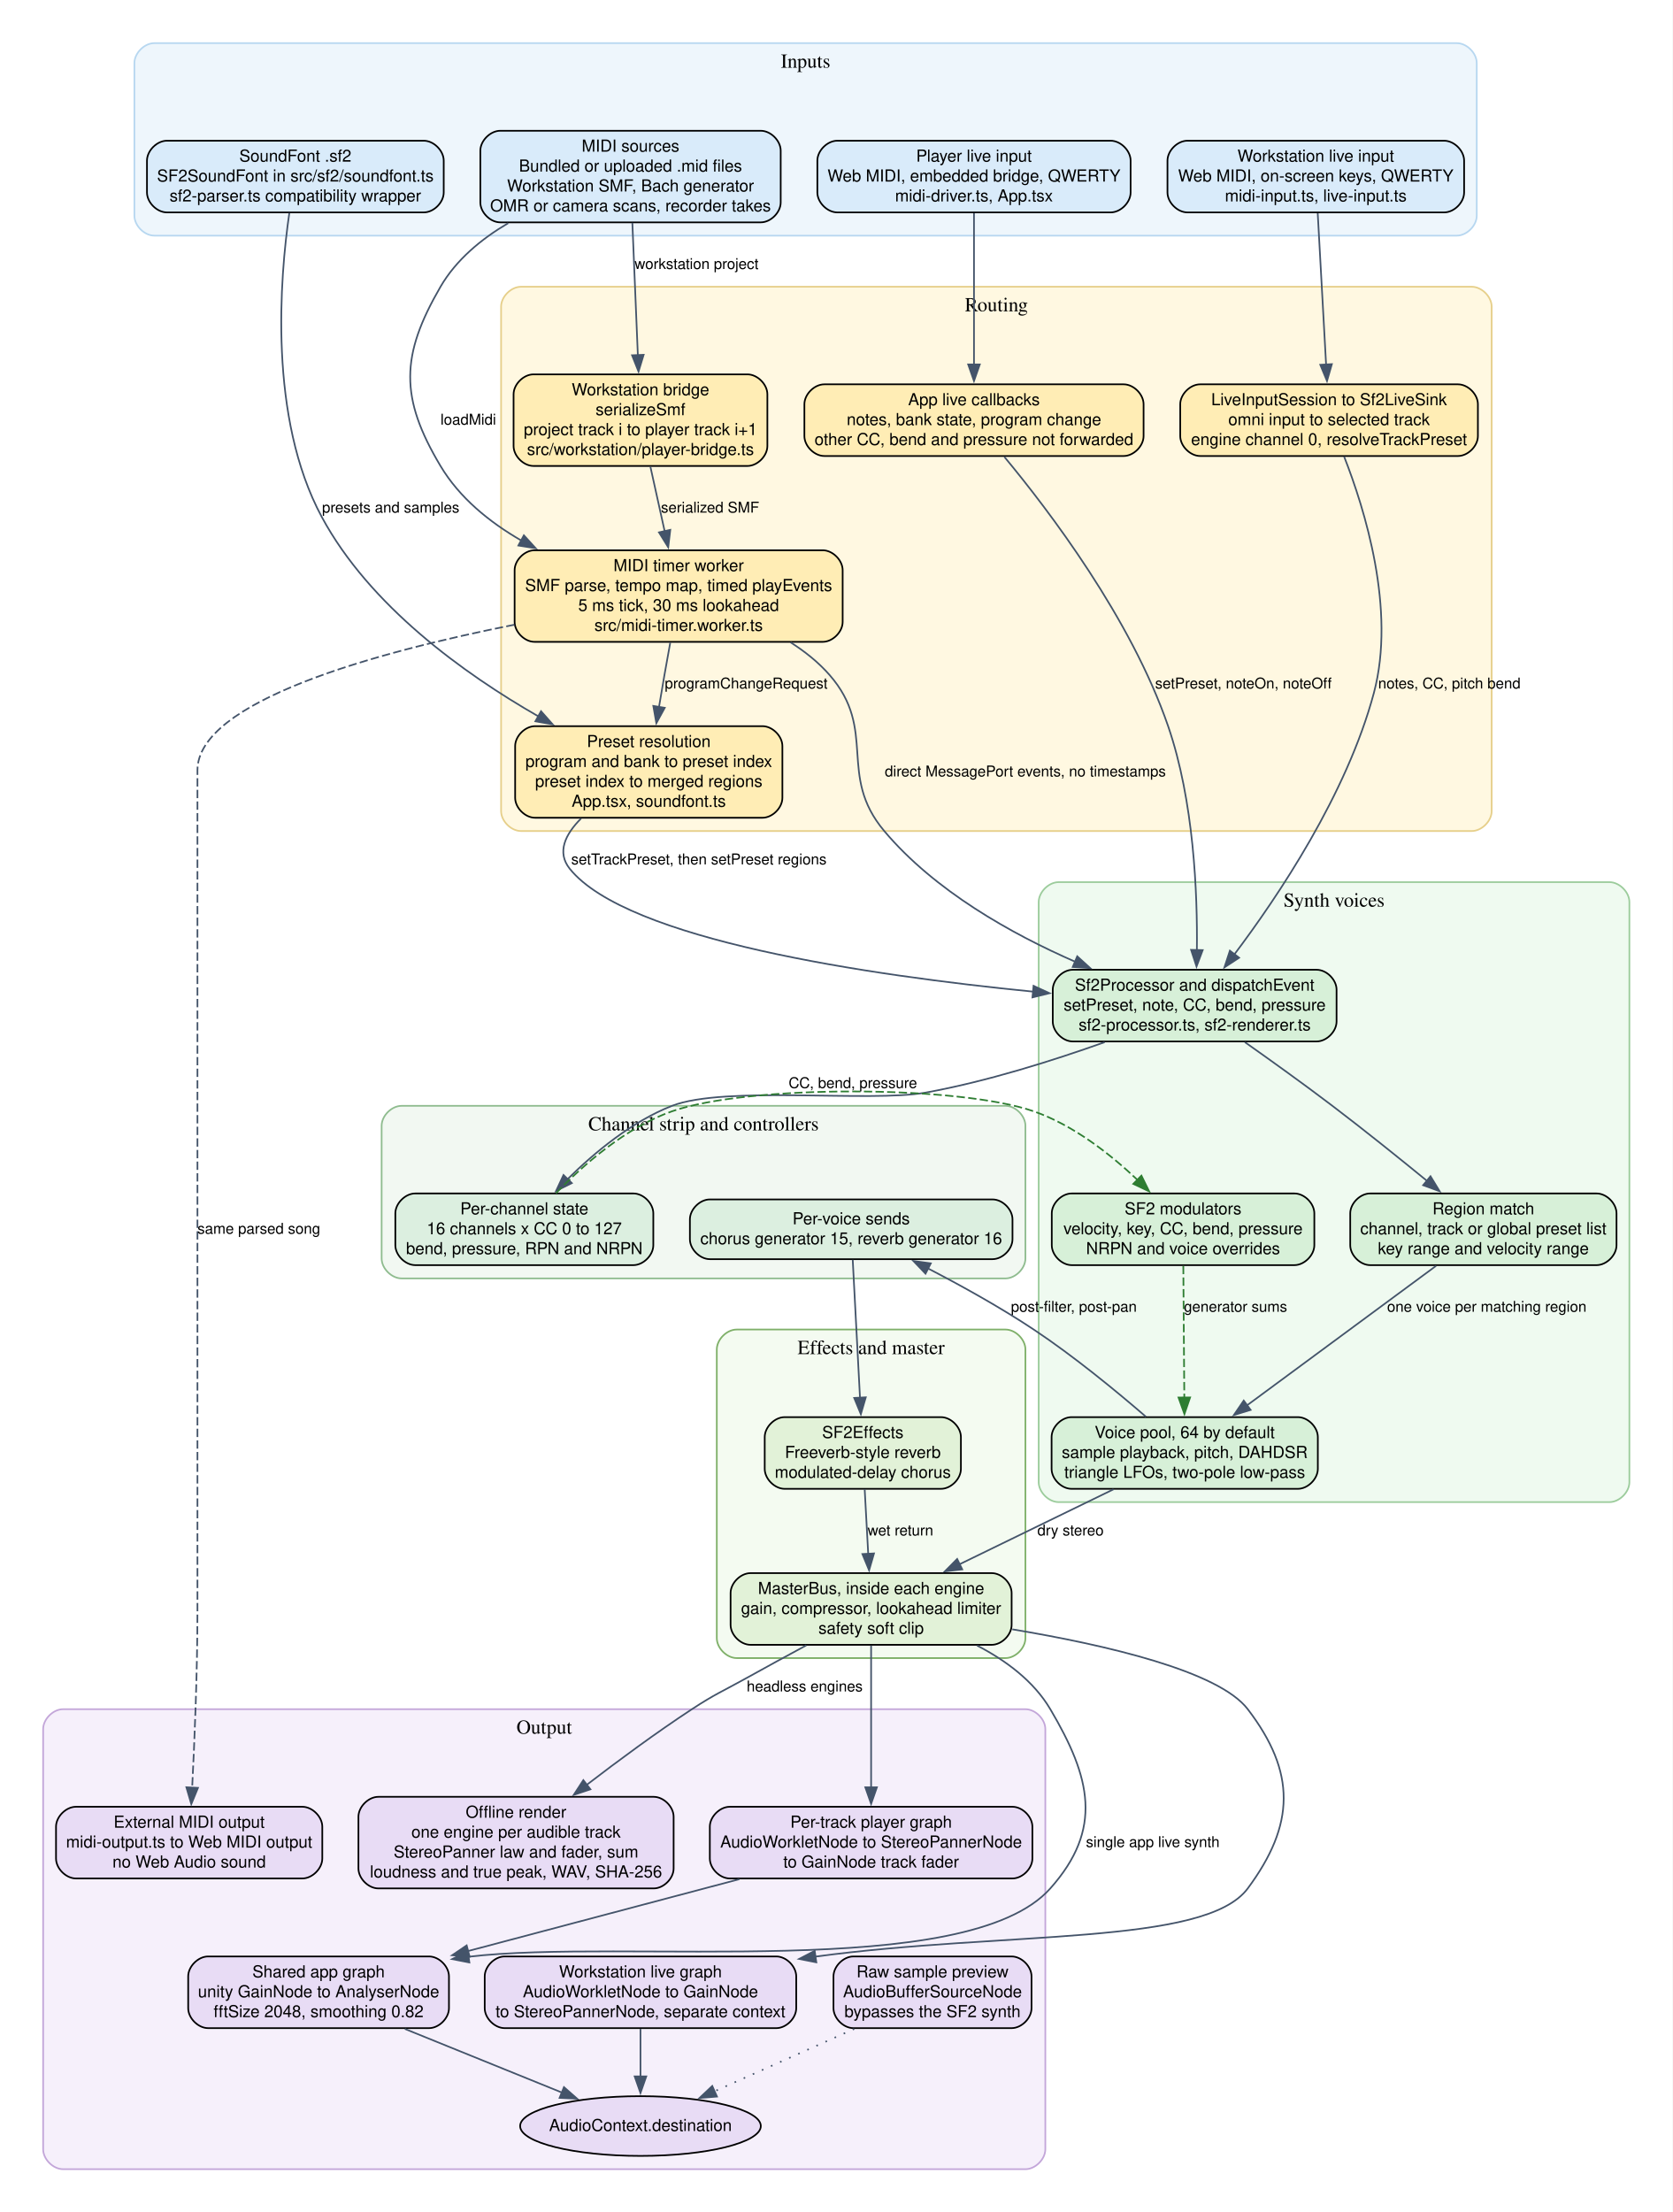
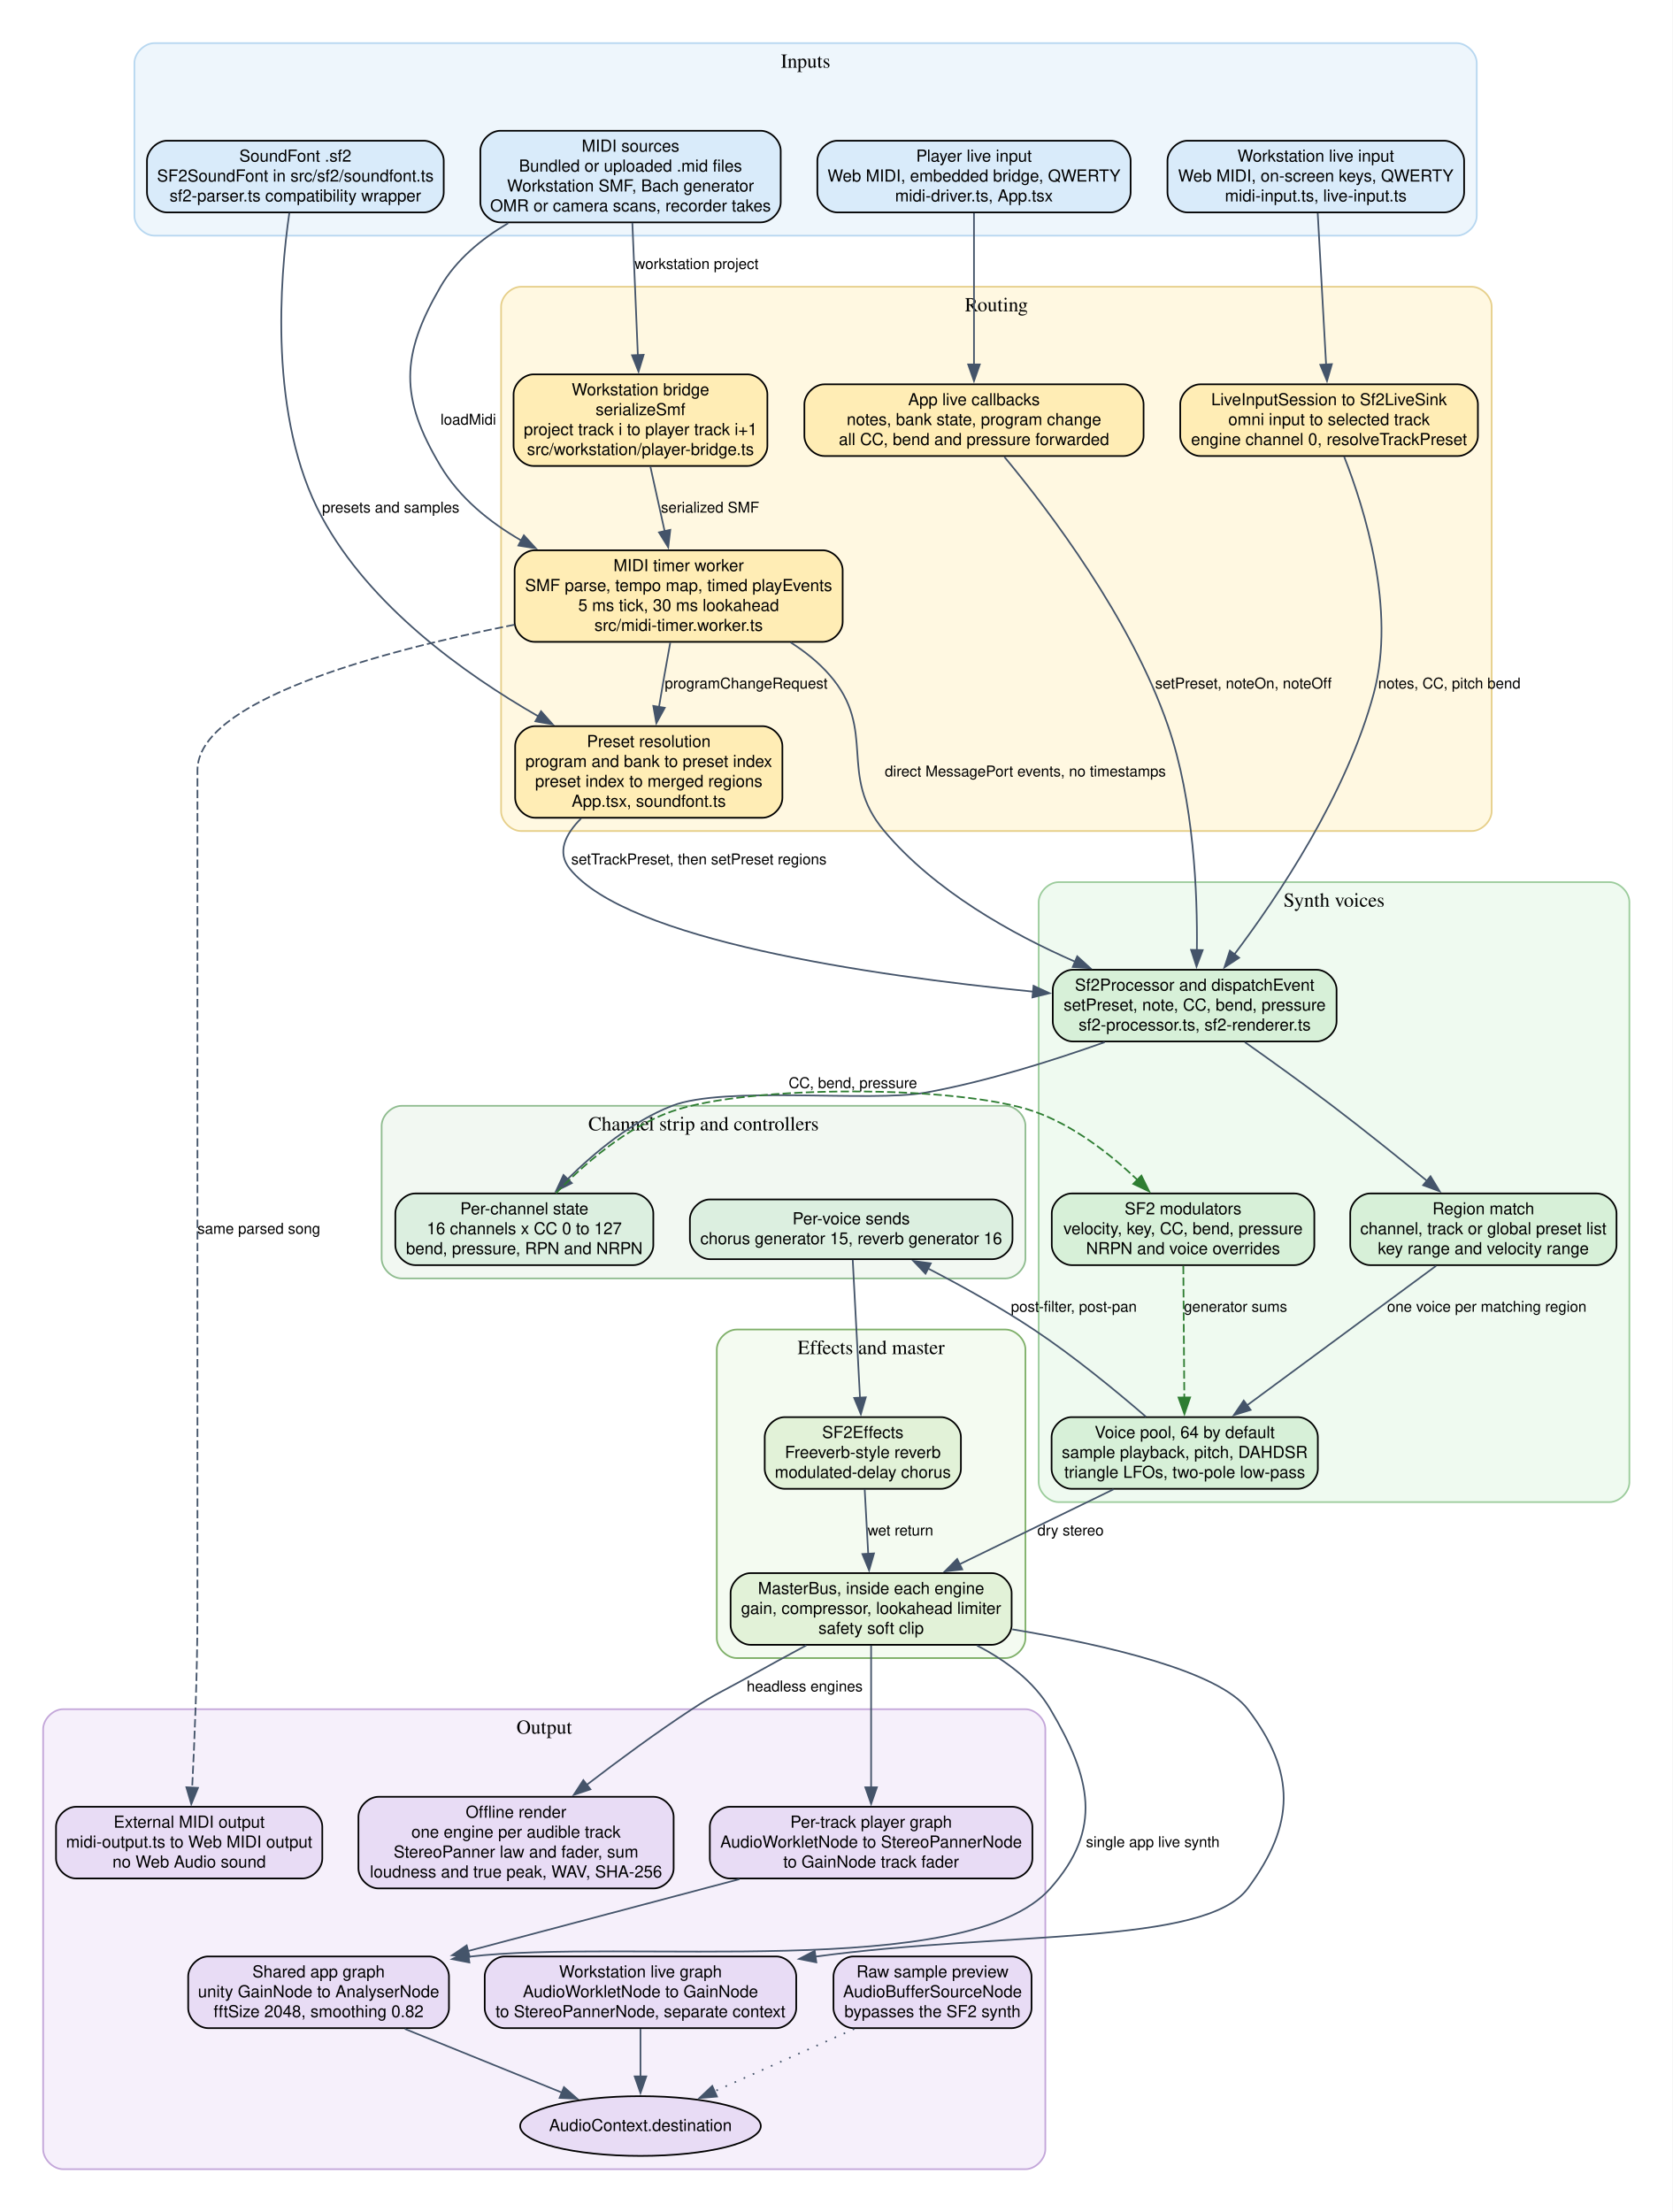
<svg xmlns="http://www.w3.org/2000/svg" width="1008pt" height="1333pt" viewBox="0.00 0.00 1008.00 1333.00">
  <g id="graph0" class="graph" transform="scale(1 1) rotate(0) translate(18 1315.2)">
    <polygon fill="white" stroke="none" points="-18,18 -18,-1315.2 990,-1315.2 990,18 -18,18" />
    <g id="clust1" class="cluster">
      <path fill="#eef6fc" stroke="#b7d7f0" d="M75,-1173.2C75,-1173.2 860,-1173.2 860,-1173.2 866,-1173.2 872,-1179.2 872,-1185.2 872,-1185.2 872,-1277.2 872,-1277.2 872,-1283.2 866,-1289.2 860,-1289.2 860,-1289.2 75,-1289.2 75,-1289.2 69,-1289.2 63,-1283.2 63,-1277.2 63,-1277.2 63,-1185.2 63,-1185.2 63,-1179.2 69,-1173.2 75,-1173.2" />
      <text xml:space="preserve" text-anchor="middle" x="467.5" y="-1274.4" font-family="Times,serif" font-size="12.00">Inputs</text>
    </g>
    <g id="clust2" class="cluster">
      <path fill="#fff8e1" stroke="#e6cf8a" d="M296,-814.4C296,-814.4 869,-814.4 869,-814.4 875,-814.4 881,-820.4 881,-826.4 881,-826.4 881,-1130.4 881,-1130.4 881,-1136.4 875,-1142.4 869,-1142.4 869,-1142.4 296,-1142.4 296,-1142.4 290,-1142.4 284,-1136.4 284,-1130.4 284,-1130.4 284,-826.4 284,-826.4 284,-820.4 290,-814.4 296,-814.4" />
      <text xml:space="preserve" text-anchor="middle" x="582.5" y="-1127.6" font-family="Times,serif" font-size="12.00">Routing</text>
    </g>
    <g id="clust3" class="cluster">
      <path fill="#effaf0" stroke="#9ccc9c" d="M620,-410C620,-410 952,-410 952,-410 958,-410 964,-416 964,-422 964,-422 964,-771.6 964,-771.6 964,-777.6 958,-783.6 952,-783.6 952,-783.6 620,-783.6 620,-783.6 614,-783.6 608,-777.6 608,-771.6 608,-771.6 608,-422 608,-422 608,-416 614,-410 620,-410" />
      <text xml:space="preserve" text-anchor="middle" x="786" y="-768.8" font-family="Times,serif" font-size="12.00">Synth voices</text>
    </g>
    <g id="clust4" class="cluster">
      <path fill="#f2f8f2" stroke="#8fbc8f" d="M224,-544.8C224,-544.8 588,-544.8 588,-544.8 594,-544.8 600,-550.8 600,-556.8 600,-556.8 600,-636.8 600,-636.8 600,-642.8 594,-648.8 588,-648.8 588,-648.8 224,-648.8 224,-648.8 218,-648.8 212,-642.8 212,-636.8 212,-636.8 212,-556.8 212,-556.8 212,-550.8 218,-544.8 224,-544.8" />
      <text xml:space="preserve" text-anchor="middle" x="406" y="-634" font-family="Times,serif" font-size="12.00">Channel strip and controllers</text>
    </g>
    <g id="clust5" class="cluster">
      <path fill="#f4fbf1" stroke="#7fb069" d="M426,-316C426,-316 588,-316 588,-316 594,-316 600,-322 600,-328 600,-328 600,-502 600,-502 600,-508 594,-514 588,-514 588,-514 426,-514 426,-514 420,-514 414,-508 414,-502 414,-502 414,-328 414,-328 414,-322 420,-316 426,-316" />
      <text xml:space="preserve" text-anchor="middle" x="507" y="-499.2" font-family="Times,serif" font-size="12.00">Effects and master</text>
    </g>
    <g id="clust6" class="cluster">
      <path fill="#f6f0fb" stroke="#c3a6d9" d="M20,-8C20,-8 600,-8 600,-8 606,-8 612,-14 612,-20 612,-20 612,-273.2 612,-273.2 612,-279.2 606,-285.2 600,-285.2 600,-285.2 20,-285.2 20,-285.2 14,-285.2 8,-279.2 8,-273.2 8,-273.2 8,-20 8,-20 8,-14 14,-8 20,-8" />
      <text xml:space="preserve" text-anchor="middle" x="310" y="-270.4" font-family="Times,serif" font-size="12.00">Output</text>
    </g>
    <g id="node1" class="node">
      <path fill="#d9ebfa" stroke="black" d="M440.51,-1236.4C440.51,-1236.4 283.49,-1236.4 283.49,-1236.4 277.49,-1236.4 271.49,-1230.4 271.49,-1224.4 271.49,-1224.4 271.49,-1193.2 271.49,-1193.2 271.49,-1187.2 277.49,-1181.2 283.49,-1181.2 283.49,-1181.2 440.51,-1181.2 440.51,-1181.2 446.51,-1181.2 452.51,-1187.2 452.51,-1193.2 452.51,-1193.2 452.51,-1224.4 452.51,-1224.4 452.51,-1230.4 446.51,-1236.4 440.51,-1236.4" />
      <text xml:space="preserve" text-anchor="middle" x="362" y="-1223.8" font-family="Helvetica,sans-Serif" font-size="10.00">MIDI sources</text>
      <text xml:space="preserve" text-anchor="middle" x="362" y="-1211.8" font-family="Helvetica,sans-Serif" font-size="10.00">Bundled or uploaded .mid files</text>
      <text xml:space="preserve" text-anchor="middle" x="362" y="-1199.8" font-family="Helvetica,sans-Serif" font-size="10.00">Workstation SMF, Bach generator</text>
      <text xml:space="preserve" text-anchor="middle" x="362" y="-1187.8" font-family="Helvetica,sans-Serif" font-size="10.00">OMR or camera scans, recorder takes</text>
    </g>
    <g id="node5" class="node">
      <path fill="#ffedb5" stroke="black" d="M432.48,-1089.6C432.48,-1089.6 303.52,-1089.6 303.52,-1089.6 297.52,-1089.6 291.52,-1083.6 291.52,-1077.6 291.52,-1077.6 291.52,-1046.4 291.52,-1046.4 291.52,-1040.4 297.52,-1034.4 303.52,-1034.4 303.52,-1034.4 432.48,-1034.4 432.48,-1034.4 438.48,-1034.4 444.48,-1040.4 444.48,-1046.4 444.48,-1046.4 444.48,-1077.6 444.48,-1077.6 444.48,-1083.6 438.48,-1089.6 432.48,-1089.6" />
      <text xml:space="preserve" text-anchor="middle" x="368" y="-1077" font-family="Helvetica,sans-Serif" font-size="10.00">Workstation bridge</text>
      <text xml:space="preserve" text-anchor="middle" x="368" y="-1065" font-family="Helvetica,sans-Serif" font-size="10.00">serializeSmf</text>
      <text xml:space="preserve" text-anchor="middle" x="368" y="-1053" font-family="Helvetica,sans-Serif" font-size="10.00">project track i to player track i+1</text>
      <text xml:space="preserve" text-anchor="middle" x="368" y="-1041" font-family="Helvetica,sans-Serif" font-size="10.00">src/workstation/player-bridge.ts</text>
    </g>
    <g id="edge1" class="edge">
      <path fill="none" stroke="#44546a" d="M363.11,-1180.9C364.04,-1158.45 365.38,-1126.18 366.42,-1101.07" />
      <polygon fill="#44546a" stroke="#44546a" points="369.91,-1101.4 366.83,-1091.26 362.92,-1101.11 369.91,-1101.4" />
      <text xml:space="preserve" text-anchor="middle" x="401.8" y="-1153.1" font-family="Helvetica,sans-Serif" font-size="9.00">workstation project</text>
    </g>
    <g id="node6" class="node">
      <path fill="#ffedb5" stroke="black" d="M477.85,-983.6C477.85,-983.6 304.15,-983.6 304.15,-983.6 298.15,-983.6 292.15,-977.6 292.15,-971.6 292.15,-971.6 292.15,-940.4 292.15,-940.4 292.15,-934.4 298.15,-928.4 304.15,-928.4 304.15,-928.4 477.85,-928.4 477.85,-928.4 483.85,-928.4 489.85,-934.4 489.85,-940.4 489.85,-940.4 489.85,-971.6 489.85,-971.6 489.85,-977.6 483.85,-983.6 477.85,-983.6" />
      <text xml:space="preserve" text-anchor="middle" x="391" y="-971" font-family="Helvetica,sans-Serif" font-size="10.00">MIDI timer worker</text>
      <text xml:space="preserve" text-anchor="middle" x="391" y="-959" font-family="Helvetica,sans-Serif" font-size="10.00">SMF parse, tempo map, timed playEvents</text>
      <text xml:space="preserve" text-anchor="middle" x="391" y="-947" font-family="Helvetica,sans-Serif" font-size="10.00">5 ms tick, 30 ms lookahead</text>
      <text xml:space="preserve" text-anchor="middle" x="391" y="-935" font-family="Helvetica,sans-Serif" font-size="10.00">src/midi-timer.worker.ts</text>
    </g>
    <g id="edge2" class="edge">
      <path fill="none" stroke="#44546a" d="M288.27,-1180.73C272.04,-1171.18 256.91,-1158.64 247.48,-1142.4 223.39,-1100.89 222.88,-1075.62 247.48,-1034.4 258.9,-1015.27 276.86,-1000.59 296.27,-989.42" />
      <polygon fill="#44546a" stroke="#44546a" points="297.73,-992.61 304.87,-984.78 294.41,-986.45 297.73,-992.61" />
      <text xml:space="preserve" text-anchor="middle" x="264.24" y="-1059.3" font-family="Helvetica,sans-Serif" font-size="9.00">loadMidi</text>
    </g>
    <g id="node2" class="node">
      <path fill="#d9ebfa" stroke="black" d="M852.39,-1230.4C852.39,-1230.4 697.61,-1230.4 697.61,-1230.4 691.61,-1230.4 685.61,-1224.4 685.61,-1218.4 685.61,-1218.4 685.61,-1199.2 685.61,-1199.2 685.61,-1193.2 691.61,-1187.2 697.61,-1187.2 697.61,-1187.2 852.39,-1187.2 852.39,-1187.2 858.39,-1187.2 864.39,-1193.2 864.39,-1199.2 864.39,-1199.2 864.39,-1218.4 864.39,-1218.4 864.39,-1224.4 858.39,-1230.4 852.39,-1230.4" />
      <text xml:space="preserve" text-anchor="middle" x="775" y="-1217.8" font-family="Helvetica,sans-Serif" font-size="10.00">Workstation live input</text>
      <text xml:space="preserve" text-anchor="middle" x="775" y="-1205.8" font-family="Helvetica,sans-Serif" font-size="10.00">Web MIDI, on-screen keys, QWERTY</text>
      <text xml:space="preserve" text-anchor="middle" x="775" y="-1193.8" font-family="Helvetica,sans-Serif" font-size="10.00">midi-input.ts, live-input.ts</text>
    </g>
    <g id="node8" class="node">
      <path fill="#ffedb5" stroke="black" d="M860.7,-1083.6C860.7,-1083.6 705.3,-1083.6 705.3,-1083.6 699.3,-1083.6 693.3,-1077.6 693.3,-1071.6 693.3,-1071.6 693.3,-1052.4 693.3,-1052.4 693.3,-1046.4 699.3,-1040.4 705.3,-1040.4 705.3,-1040.4 860.7,-1040.4 860.7,-1040.4 866.7,-1040.4 872.7,-1046.4 872.7,-1052.4 872.7,-1052.4 872.7,-1071.6 872.7,-1071.6 872.7,-1077.6 866.7,-1083.6 860.7,-1083.6" />
      <text xml:space="preserve" text-anchor="middle" x="783" y="-1071" font-family="Helvetica,sans-Serif" font-size="10.00">LiveInputSession to Sf2LiveSink</text>
      <text xml:space="preserve" text-anchor="middle" x="783" y="-1059" font-family="Helvetica,sans-Serif" font-size="10.00">omni input to selected track</text>
      <text xml:space="preserve" text-anchor="middle" x="783" y="-1047" font-family="Helvetica,sans-Serif" font-size="10.00">engine channel 0, resolveTrackPreset</text>
    </g>
    <g id="edge9" class="edge">
      <path fill="none" stroke="#44546a" d="M776.16,-1186.74C777.49,-1162.72 779.68,-1123.17 781.22,-1095.25" />
      <polygon fill="#44546a" stroke="#44546a" points="784.69,-1095.77 781.75,-1085.59 777.71,-1095.38 784.69,-1095.77" />
    </g>
    <g id="node3" class="node">
      <path fill="#d9ebfa" stroke="black" d="M651.4,-1230.4C651.4,-1230.4 486.6,-1230.4 486.6,-1230.4 480.6,-1230.4 474.6,-1224.4 474.6,-1218.4 474.6,-1218.4 474.6,-1199.2 474.6,-1199.2 474.6,-1193.2 480.6,-1187.2 486.6,-1187.2 486.6,-1187.2 651.4,-1187.2 651.4,-1187.2 657.4,-1187.2 663.4,-1193.2 663.4,-1199.2 663.4,-1199.2 663.4,-1218.4 663.4,-1218.4 663.4,-1224.4 657.4,-1230.4 651.4,-1230.4" />
      <text xml:space="preserve" text-anchor="middle" x="569" y="-1217.8" font-family="Helvetica,sans-Serif" font-size="10.00">Player live input</text>
      <text xml:space="preserve" text-anchor="middle" x="569" y="-1205.8" font-family="Helvetica,sans-Serif" font-size="10.00">Web MIDI, embedded bridge, QWERTY</text>
      <text xml:space="preserve" text-anchor="middle" x="569" y="-1193.8" font-family="Helvetica,sans-Serif" font-size="10.00">midi-driver.ts, App.tsx</text>
    </g>
    <g id="node9" class="node">
      <path fill="#ffedb5" stroke="black" d="M659.21,-1083.6C659.21,-1083.6 478.79,-1083.6 478.79,-1083.6 472.79,-1083.6 466.79,-1077.6 466.79,-1071.6 466.79,-1071.6 466.79,-1052.4 466.79,-1052.4 466.79,-1046.4 472.79,-1040.4 478.79,-1040.4 478.79,-1040.4 659.21,-1040.4 659.21,-1040.4 665.21,-1040.4 671.21,-1046.4 671.21,-1052.4 671.21,-1052.4 671.21,-1071.6 671.21,-1071.6 671.21,-1077.6 665.21,-1083.6 659.21,-1083.6" />
      <text xml:space="preserve" text-anchor="middle" x="569" y="-1071" font-family="Helvetica,sans-Serif" font-size="10.00">App live callbacks</text>
      <text xml:space="preserve" text-anchor="middle" x="569" y="-1059" font-family="Helvetica,sans-Serif" font-size="10.00">notes, bank state, program change</text>
-       <text xml:space="preserve" text-anchor="middle" x="569" y="-1047" font-family="Helvetica,sans-Serif" font-size="10.00">other CC, bend and pressure not forwarded</text>
+       <text xml:space="preserve" text-anchor="middle" x="569" y="-1047" font-family="Helvetica,sans-Serif" font-size="10.00">all CC, bend and pressure forwarded</text>
    </g>
    <g id="edge11" class="edge">
      <path fill="none" stroke="#44546a" d="M569,-1186.74C569,-1162.72 569,-1123.17 569,-1095.25" />
      <polygon fill="#44546a" stroke="#44546a" points="572.5,-1095.59 569,-1085.59 565.5,-1095.59 572.5,-1095.59" />
    </g>
    <g id="node4" class="node">
      <path fill="#d9ebfa" stroke="black" d="M237.42,-1230.4C237.42,-1230.4 82.58,-1230.4 82.58,-1230.4 76.58,-1230.4 70.58,-1224.4 70.58,-1218.4 70.58,-1218.4 70.58,-1199.2 70.58,-1199.2 70.58,-1193.2 76.58,-1187.2 82.58,-1187.2 82.58,-1187.2 237.42,-1187.2 237.42,-1187.2 243.42,-1187.2 249.42,-1193.2 249.42,-1199.2 249.42,-1199.2 249.42,-1218.4 249.42,-1218.4 249.42,-1224.4 243.42,-1230.4 237.42,-1230.4" />
      <text xml:space="preserve" text-anchor="middle" x="160" y="-1217.8" font-family="Helvetica,sans-Serif" font-size="10.00">SoundFont .sf2</text>
      <text xml:space="preserve" text-anchor="middle" x="160" y="-1205.8" font-family="Helvetica,sans-Serif" font-size="10.00">SF2SoundFont in src/sf2/soundfont.ts</text>
      <text xml:space="preserve" text-anchor="middle" x="160" y="-1193.8" font-family="Helvetica,sans-Serif" font-size="10.00">sf2-parser.ts compatibility wrapper</text>
    </g>
    <g id="node7" class="node">
      <path fill="#ffedb5" stroke="black" d="M441.53,-877.6C441.53,-877.6 304.47,-877.6 304.47,-877.6 298.47,-877.6 292.47,-871.6 292.47,-865.6 292.47,-865.6 292.47,-834.4 292.47,-834.4 292.47,-828.4 298.47,-822.4 304.47,-822.4 304.47,-822.4 441.53,-822.4 441.53,-822.4 447.53,-822.4 453.53,-828.4 453.53,-834.4 453.53,-834.4 453.53,-865.6 453.53,-865.6 453.53,-871.6 447.53,-877.6 441.53,-877.6" />
      <text xml:space="preserve" text-anchor="middle" x="373" y="-865" font-family="Helvetica,sans-Serif" font-size="10.00">Preset resolution</text>
      <text xml:space="preserve" text-anchor="middle" x="373" y="-853" font-family="Helvetica,sans-Serif" font-size="10.00">program and bank to preset index</text>
      <text xml:space="preserve" text-anchor="middle" x="373" y="-841" font-family="Helvetica,sans-Serif" font-size="10.00">preset index to merged regions</text>
      <text xml:space="preserve" text-anchor="middle" x="373" y="-829" font-family="Helvetica,sans-Serif" font-size="10.00">App.tsx, soundfont.ts</text>
    </g>
    <g id="edge4" class="edge">
      <path fill="none" stroke="#44546a" d="M156.37,-1186.86C150.73,-1148.06 143.61,-1063.53 175.96,-1003.6 204.81,-950.15 261.27,-909.43 306.38,-883.55" />
      <polygon fill="#44546a" stroke="#44546a" points="308.07,-886.62 315.09,-878.68 304.65,-880.51 308.07,-886.62" />
      <text xml:space="preserve" text-anchor="middle" x="217.48" y="-1006.3" font-family="Helvetica,sans-Serif" font-size="9.00">presets and samples</text>
    </g>
    <g id="edge3" class="edge">
      <path fill="none" stroke="#44546a" d="M373.98,-1033.95C376.62,-1022.03 379.76,-1007.82 382.62,-994.88" />
      <polygon fill="#44546a" stroke="#44546a" points="385.98,-995.92 384.72,-985.4 379.14,-994.4 385.98,-995.92" />
      <text xml:space="preserve" text-anchor="middle" x="409.95" y="-1006.3" font-family="Helvetica,sans-Serif" font-size="9.00">serialized SMF</text>
    </g>
    <g id="edge5" class="edge">
      <path fill="none" stroke="#44546a" d="M385.94,-927.91C384.76,-921.52 383.54,-914.72 382.44,-908.4 381.36,-902.18 380.24,-895.58 379.17,-889.15" />
      <polygon fill="#44546a" stroke="#44546a" points="382.64,-888.67 377.56,-879.38 375.73,-889.81 382.64,-888.67" />
      <text xml:space="preserve" text-anchor="middle" x="431.72" y="-900.3" font-family="Helvetica,sans-Serif" font-size="9.00">programChangeRequest</text>
    </g>
    <g id="node10" class="node">
      <path fill="#d7f0d8" stroke="black" d="M775.52,-730.8C775.52,-730.8 628.48,-730.8 628.48,-730.8 622.48,-730.8 616.48,-724.8 616.48,-718.8 616.48,-718.8 616.48,-699.6 616.48,-699.6 616.48,-693.6 622.48,-687.6 628.48,-687.6 628.48,-687.6 775.52,-687.6 775.52,-687.6 781.52,-687.6 787.52,-693.6 787.52,-699.6 787.52,-699.6 787.52,-718.8 787.52,-718.8 787.52,-724.8 781.52,-730.8 775.52,-730.8" />
      <text xml:space="preserve" text-anchor="middle" x="702" y="-718.2" font-family="Helvetica,sans-Serif" font-size="10.00">Sf2Processor and dispatchEvent</text>
      <text xml:space="preserve" text-anchor="middle" x="702" y="-706.2" font-family="Helvetica,sans-Serif" font-size="10.00">setPreset, note, CC, bend, pressure</text>
      <text xml:space="preserve" text-anchor="middle" x="702" y="-694.2" font-family="Helvetica,sans-Serif" font-size="10.00">sf2-processor.ts, sf2-renderer.ts</text>
    </g>
    <g id="edge7" class="edge">
      <path fill="none" stroke="#44546a" d="M458.42,-928.12C467.15,-922.56 475.35,-916.02 482,-908.4 511.1,-875.04 486.42,-848.26 514.93,-814.4 545.26,-778.37 591.38,-752.49 630.24,-735.53" />
      <polygon fill="#44546a" stroke="#44546a" points="631.23,-738.91 639.07,-731.78 628.5,-732.46 631.23,-738.91" />
      <text xml:space="preserve" text-anchor="middle" x="599.96" y="-847.3" font-family="Helvetica,sans-Serif" font-size="9.00">direct MessagePort events, no timestamps</text>
    </g>
    <g id="node23" class="node">
      <path fill="#e8dcf5" stroke="black" d="M164.24,-226.4C164.24,-226.4 27.76,-226.4 27.76,-226.4 21.76,-226.4 15.76,-220.4 15.76,-214.4 15.76,-214.4 15.76,-195.2 15.76,-195.2 15.76,-189.2 21.76,-183.2 27.76,-183.2 27.76,-183.2 164.24,-183.2 164.24,-183.2 170.24,-183.2 176.24,-189.2 176.24,-195.2 176.24,-195.2 176.24,-214.4 176.24,-214.4 176.24,-220.4 170.24,-226.4 164.24,-226.4" />
      <text xml:space="preserve" text-anchor="middle" x="96" y="-213.8" font-family="Helvetica,sans-Serif" font-size="10.00">External MIDI output</text>
      <text xml:space="preserve" text-anchor="middle" x="96" y="-201.8" font-family="Helvetica,sans-Serif" font-size="10.00">midi-output.ts to Web MIDI output</text>
      <text xml:space="preserve" text-anchor="middle" x="96" y="-189.8" font-family="Helvetica,sans-Serif" font-size="10.00">no Web Audio sound</text>
    </g>
    <g id="edge8" class="edge">
      <path fill="none" stroke="#44546a" stroke-dasharray="5,2" d="M292.01,-938.73C208,-922.02 101,-892.59 101,-851 101,-851 101,-851 101,-344.6 101,-307.89 99.23,-265.75 97.8,-237.62" />
      <polygon fill="#44546a" stroke="#44546a" points="101.31,-237.8 97.29,-228 94.32,-238.17 101.31,-237.8" />
      <text xml:space="preserve" text-anchor="middle" x="138.02" y="-571.7" font-family="Helvetica,sans-Serif" font-size="9.00">same parsed song</text>
    </g>
    <g id="edge6" class="edge">
      <path fill="none" stroke="#44546a" d="M332.19,-821.96C322.67,-812.42 317.38,-801.57 325.43,-791.6 359.91,-748.87 505.04,-727.47 604.71,-717.61" />
      <polygon fill="#44546a" stroke="#44546a" points="604.9,-721.11 614.52,-716.67 604.23,-714.14 604.9,-721.11" />
      <text xml:space="preserve" text-anchor="middle" x="403.21" y="-794.3" font-family="Helvetica,sans-Serif" font-size="9.00">setTrackPreset, then setPreset regions</text>
    </g>
    <g id="edge10" class="edge">
      <path fill="none" stroke="#44546a" d="M792.06,-1040.09C804.38,-1008.74 823.45,-947.87 810,-897.6 793.7,-836.66 752.29,-775 725.74,-739.81" />
      <polygon fill="#44546a" stroke="#44546a" points="728.79,-738.04 719.93,-732.23 723.23,-742.3 728.79,-738.04" />
      <text xml:space="preserve" text-anchor="middle" x="855.5" y="-900.3" font-family="Helvetica,sans-Serif" font-size="9.00">notes, CC, pitch bend</text>
    </g>
    <g id="edge12" class="edge">
      <path fill="none" stroke="#44546a" d="M587.29,-1039.91C614.2,-1007.51 663.69,-942.41 686,-877.6 701.52,-832.53 703.75,-776.87 703.33,-742.45" />
      <polygon fill="#44546a" stroke="#44546a" points="706.84,-742.65 703.12,-732.73 699.84,-742.8 706.84,-742.65" />
      <text xml:space="preserve" text-anchor="middle" x="731.37" y="-900.3" font-family="Helvetica,sans-Serif" font-size="9.00">setPreset, noteOn, noteOff</text>
    </g>
    <g id="node11" class="node">
      <path fill="#d7f0d8" stroke="black" d="M944.24,-596C944.24,-596 807.76,-596 807.76,-596 801.76,-596 795.76,-590 795.76,-584 795.76,-584 795.76,-564.8 795.76,-564.8 795.76,-558.8 801.76,-552.8 807.76,-552.8 807.76,-552.8 944.24,-552.8 944.24,-552.8 950.24,-552.8 956.24,-558.8 956.24,-564.8 956.24,-564.8 956.24,-584 956.24,-584 956.24,-590 950.24,-596 944.24,-596" />
      <text xml:space="preserve" text-anchor="middle" x="876" y="-583.4" font-family="Helvetica,sans-Serif" font-size="10.00">Region match</text>
      <text xml:space="preserve" text-anchor="middle" x="876" y="-571.4" font-family="Helvetica,sans-Serif" font-size="10.00">channel, track or global preset list</text>
      <text xml:space="preserve" text-anchor="middle" x="876" y="-559.4" font-family="Helvetica,sans-Serif" font-size="10.00">key range and velocity range</text>
    </g>
    <g id="edge14" class="edge">
      <path fill="none" stroke="#44546a" d="M732.27,-687.17C748.13,-675.99 767.79,-661.88 785,-648.8 804.26,-634.16 825.32,-617.23 842.32,-603.33" />
      <polygon fill="#44546a" stroke="#44546a" points="844.13,-606.37 849.64,-597.32 839.69,-600.96 844.13,-606.37" />
    </g>
    <g id="node14" class="node">
      <path fill="#dcefe0" stroke="black" d="M363.74,-596C363.74,-596 232.26,-596 232.26,-596 226.26,-596 220.26,-590 220.26,-584 220.26,-584 220.26,-564.8 220.26,-564.8 220.26,-558.8 226.26,-552.8 232.26,-552.8 232.26,-552.8 363.74,-552.8 363.74,-552.8 369.74,-552.8 375.74,-558.8 375.74,-564.8 375.74,-564.8 375.74,-584 375.74,-584 375.74,-590 369.74,-596 363.74,-596" />
      <text xml:space="preserve" text-anchor="middle" x="298" y="-583.4" font-family="Helvetica,sans-Serif" font-size="10.00">Per-channel state</text>
      <text xml:space="preserve" text-anchor="middle" x="298" y="-571.4" font-family="Helvetica,sans-Serif" font-size="10.00">16 channels x CC 0 to 127</text>
      <text xml:space="preserve" text-anchor="middle" x="298" y="-559.4" font-family="Helvetica,sans-Serif" font-size="10.00">bend, pressure, RPN and NRPN</text>
    </g>
    <g id="edge13" class="edge">
      <path fill="none" stroke="#44546a" d="M647.77,-687.17C616.71,-676.1 576.72,-663.47 540,-656.8 506.5,-650.71 418.73,-661.14 387,-648.8 362.84,-639.4 340.36,-620.74 324.03,-604.59" />
      <polygon fill="#44546a" stroke="#44546a" points="326.63,-602.24 317.14,-597.52 321.61,-607.12 326.63,-602.24" />
    </g>
    <g id="node13" class="node">
      <path fill="#d7f0d8" stroke="black" d="M764.23,-461.2C764.23,-461.2 627.77,-461.2 627.77,-461.2 621.77,-461.2 615.77,-455.2 615.77,-449.2 615.77,-449.2 615.77,-430 615.77,-430 615.77,-424 621.77,-418 627.77,-418 627.77,-418 764.23,-418 764.23,-418 770.23,-418 776.23,-424 776.23,-430 776.23,-430 776.23,-449.2 776.23,-449.2 776.23,-455.2 770.23,-461.2 764.23,-461.2" />
      <text xml:space="preserve" text-anchor="middle" x="696" y="-448.6" font-family="Helvetica,sans-Serif" font-size="10.00">Voice pool, 64 by default</text>
      <text xml:space="preserve" text-anchor="middle" x="696" y="-436.6" font-family="Helvetica,sans-Serif" font-size="10.00">sample playback, pitch, DAHDSR</text>
      <text xml:space="preserve" text-anchor="middle" x="696" y="-424.6" font-family="Helvetica,sans-Serif" font-size="10.00">triangle LFOs, two-pole low-pass</text>
    </g>
    <g id="edge17" class="edge">
      <path fill="none" stroke="#44546a" d="M847.48,-552.36C816.67,-529.63 767.45,-493.32 733.52,-468.28" />
      <polygon fill="#44546a" stroke="#44546a" points="735.73,-465.56 725.61,-462.44 731.58,-471.2 735.73,-465.56" />
      <text xml:space="preserve" text-anchor="middle" x="878.06" y="-524.7" font-family="Helvetica,sans-Serif" font-size="9.00">one voice per matching region</text>
    </g>
    <g id="node12" class="node">
      <path fill="#d7f0d8" stroke="black" d="M762.12,-596C762.12,-596 627.88,-596 627.88,-596 621.88,-596 615.88,-590 615.88,-584 615.88,-584 615.88,-564.8 615.88,-564.8 615.88,-558.8 621.88,-552.8 627.88,-552.8 627.88,-552.8 762.12,-552.8 762.12,-552.8 768.12,-552.8 774.12,-558.8 774.12,-564.8 774.12,-564.8 774.12,-584 774.12,-584 774.12,-590 768.12,-596 762.12,-596" />
      <text xml:space="preserve" text-anchor="middle" x="695" y="-583.4" font-family="Helvetica,sans-Serif" font-size="10.00">SF2 modulators</text>
      <text xml:space="preserve" text-anchor="middle" x="695" y="-571.4" font-family="Helvetica,sans-Serif" font-size="10.00">velocity, key, CC, bend, pressure</text>
      <text xml:space="preserve" text-anchor="middle" x="695" y="-559.4" font-family="Helvetica,sans-Serif" font-size="10.00">NRPN and voice overrides</text>
    </g>
    <g id="edge16" class="edge">
      <path fill="none" stroke="#2e7d32" stroke-dasharray="5,2" d="M695.16,-552.36C695.32,-530.99 695.57,-497.61 695.76,-472.89" />
      <polygon fill="#2e7d32" stroke="#2e7d32" points="699.26,-473.08 695.83,-463.06 692.26,-473.03 699.26,-473.08" />
      <text xml:space="preserve" text-anchor="middle" x="726.65" y="-524.7" font-family="Helvetica,sans-Serif" font-size="9.00">generator sums</text>
    </g>
    <g id="node15" class="node">
      <path fill="#dcefe0" stroke="black" d="M580.21,-592.4C580.21,-592.4 409.79,-592.4 409.79,-592.4 403.79,-592.4 397.79,-586.4 397.79,-580.4 397.79,-580.4 397.79,-568.4 397.79,-568.4 397.79,-562.4 403.79,-556.4 409.79,-556.4 409.79,-556.4 580.21,-556.4 580.21,-556.4 586.21,-556.4 592.21,-562.4 592.21,-568.4 592.21,-568.4 592.21,-580.4 592.21,-580.4 592.21,-586.4 586.21,-592.4 580.21,-592.4" />
      <text xml:space="preserve" text-anchor="middle" x="495" y="-577.4" font-family="Helvetica,sans-Serif" font-size="10.00">Per-voice sends</text>
      <text xml:space="preserve" text-anchor="middle" x="495" y="-565.4" font-family="Helvetica,sans-Serif" font-size="10.00">chorus generator 15, reverb generator 16</text>
    </g>
    <g id="edge18" class="edge">
      <path fill="none" stroke="#44546a" d="M672.59,-461.48C654.73,-476.91 629.17,-497.93 605,-514 584.84,-527.41 561.36,-540.41 541.29,-550.81" />
      <polygon fill="#44546a" stroke="#44546a" points="539.79,-547.65 532.48,-555.32 542.98,-553.88 539.79,-547.65" />
      <text xml:space="preserve" text-anchor="middle" x="629.2" y="-524.7" font-family="Helvetica,sans-Serif" font-size="9.00">post-filter, post-pan</text>
    </g>
    <g id="node17" class="node">
      <path fill="#e2f2d8" stroke="black" d="M579.69,-367.2C579.69,-367.2 434.31,-367.2 434.31,-367.2 428.31,-367.2 422.31,-361.2 422.31,-355.2 422.31,-355.2 422.31,-336 422.31,-336 422.31,-330 428.31,-324 434.31,-324 434.31,-324 579.69,-324 579.69,-324 585.69,-324 591.69,-330 591.69,-336 591.69,-336 591.69,-355.2 591.69,-355.2 591.69,-361.2 585.69,-367.2 579.69,-367.2" />
      <text xml:space="preserve" text-anchor="middle" x="507" y="-354.6" font-family="Helvetica,sans-Serif" font-size="10.00">MasterBus, inside each engine</text>
      <text xml:space="preserve" text-anchor="middle" x="507" y="-342.6" font-family="Helvetica,sans-Serif" font-size="10.00">gain, compressor, lookahead limiter</text>
      <text xml:space="preserve" text-anchor="middle" x="507" y="-330.6" font-family="Helvetica,sans-Serif" font-size="10.00">safety soft clip</text>
    </g>
    <g id="edge19" class="edge">
      <path fill="none" stroke="#44546a" d="M653.11,-417.72C625.54,-404.3 589.51,-386.77 560.13,-372.46" />
      <polygon fill="#44546a" stroke="#44546a" points="561.93,-369.44 551.4,-368.22 558.86,-375.74 561.93,-369.44" />
      <text xml:space="preserve" text-anchor="middle" x="627.18" y="-389.9" font-family="Helvetica,sans-Serif" font-size="9.00">dry stereo</text>
    </g>
    <g id="edge15" class="edge">
      <path fill="none" stroke="#2e7d32" stroke-dasharray="5,2" d="M317.07,-596.17C333.6,-613.27 359.19,-635.76 387,-645.5 432.72,-661.52 559.24,-661.4 605,-645.5 628.87,-637.21 651.18,-619.67 667.62,-604.09" />
      <polygon fill="#2e7d32" stroke="#2e7d32" points="669.91,-606.75 674.58,-597.24 665,-601.76 669.91,-606.75" />
      <text xml:space="preserve" text-anchor="middle" x="496" y="-659.5" font-family="Helvetica,sans-Serif" font-size="9.00">CC, bend, pressure</text>
    </g>
    <g id="node16" class="node">
      <path fill="#e2f2d8" stroke="black" d="M549.12,-461.2C549.12,-461.2 454.88,-461.2 454.88,-461.2 448.88,-461.2 442.88,-455.2 442.88,-449.2 442.88,-449.2 442.88,-430 442.88,-430 442.88,-424 448.88,-418 454.88,-418 454.88,-418 549.12,-418 549.12,-418 555.12,-418 561.12,-424 561.12,-430 561.12,-430 561.12,-449.2 561.12,-449.2 561.12,-455.2 555.12,-461.2 549.12,-461.2" />
      <text xml:space="preserve" text-anchor="middle" x="502" y="-448.6" font-family="Helvetica,sans-Serif" font-size="10.00">SF2Effects</text>
      <text xml:space="preserve" text-anchor="middle" x="502" y="-436.6" font-family="Helvetica,sans-Serif" font-size="10.00">Freeverb-style reverb</text>
      <text xml:space="preserve" text-anchor="middle" x="502" y="-424.6" font-family="Helvetica,sans-Serif" font-size="10.00">modulated-delay chorus</text>
    </g>
    <g id="edge20" class="edge">
      <path fill="none" stroke="#44546a" d="M495.92,-556.04C497.03,-534.94 498.93,-498.93 500.31,-472.72" />
      <polygon fill="#44546a" stroke="#44546a" points="503.79,-473.15 500.82,-462.98 496.8,-472.78 503.79,-473.15" />
    </g>
    <g id="edge21" class="edge">
      <path fill="none" stroke="#44546a" d="M503.13,-417.72C503.76,-406.2 504.55,-391.63 505.26,-378.69" />
      <polygon fill="#44546a" stroke="#44546a" points="508.74,-379.08 505.79,-368.9 501.75,-378.7 508.74,-379.08" />
      <text xml:space="preserve" text-anchor="middle" x="524.66" y="-389.9" font-family="Helvetica,sans-Serif" font-size="9.00">wet return</text>
    </g>
    <g id="node18" class="node">
      <path fill="#e8dcf5" stroke="black" d="M592.2,-226.4C592.2,-226.4 421.8,-226.4 421.8,-226.4 415.8,-226.4 409.8,-220.4 409.8,-214.4 409.8,-214.4 409.8,-195.2 409.8,-195.2 409.8,-189.2 415.8,-183.2 421.8,-183.2 421.8,-183.2 592.2,-183.2 592.2,-183.2 598.2,-183.2 604.2,-189.2 604.2,-195.2 604.2,-195.2 604.2,-214.4 604.2,-214.4 604.2,-220.4 598.2,-226.4 592.2,-226.4" />
      <text xml:space="preserve" text-anchor="middle" x="507" y="-213.8" font-family="Helvetica,sans-Serif" font-size="10.00">Per-track player graph</text>
      <text xml:space="preserve" text-anchor="middle" x="507" y="-201.8" font-family="Helvetica,sans-Serif" font-size="10.00">AudioWorkletNode to StereoPannerNode</text>
      <text xml:space="preserve" text-anchor="middle" x="507" y="-189.8" font-family="Helvetica,sans-Serif" font-size="10.00">to GainNode track fader</text>
    </g>
    <g id="edge22" class="edge">
      <path fill="none" stroke="#44546a" d="M507,-323.52C507,-300.76 507,-264.25 507,-237.92" />
      <polygon fill="#44546a" stroke="#44546a" points="510.5,-238.14 507,-228.14 503.5,-238.14 510.5,-238.14" />
    </g>
    <g id="node19" class="node">
      <path fill="#e8dcf5" stroke="black" d="M240.58,-136.2C240.58,-136.2 107.42,-136.2 107.42,-136.2 101.42,-136.2 95.42,-130.2 95.42,-124.2 95.42,-124.2 95.42,-105 95.42,-105 95.42,-99 101.42,-93 107.42,-93 107.42,-93 240.58,-93 240.58,-93 246.58,-93 252.58,-99 252.58,-105 252.58,-105 252.58,-124.2 252.58,-124.2 252.58,-130.2 246.58,-136.2 240.58,-136.2" />
      <text xml:space="preserve" text-anchor="middle" x="174" y="-123.6" font-family="Helvetica,sans-Serif" font-size="10.00">Shared app graph</text>
      <text xml:space="preserve" text-anchor="middle" x="174" y="-111.6" font-family="Helvetica,sans-Serif" font-size="10.00">unity GainNode to AnalyserNode</text>
      <text xml:space="preserve" text-anchor="middle" x="174" y="-99.6" font-family="Helvetica,sans-Serif" font-size="10.00">fftSize 2048, smoothing 0.82</text>
    </g>
    <g id="edge24" class="edge">
      <path fill="none" stroke="#44546a" d="M570.84,-323.57C588.21,-314.58 604.98,-302.15 615,-285.2 639.43,-243.88 646.92,-213.05 615,-177.2 564.73,-120.74 358.1,-147.3 264.15,-135.99" />
      <polygon fill="#44546a" stroke="#44546a" points="264.9,-132.56 254.5,-134.59 263.9,-139.49 264.9,-132.56" />
      <text xml:space="preserve" text-anchor="middle" x="676.75" y="-202.1" font-family="Helvetica,sans-Serif" font-size="9.00">single app live synth</text>
    </g>
    <g id="node20" class="node">
      <path fill="#e8dcf5" stroke="black" d="M449.87,-136.2C449.87,-136.2 286.13,-136.2 286.13,-136.2 280.13,-136.2 274.13,-130.2 274.13,-124.2 274.13,-124.2 274.13,-105 274.13,-105 274.13,-99 280.13,-93 286.13,-93 286.13,-93 449.87,-93 449.87,-93 455.87,-93 461.87,-99 461.87,-105 461.87,-105 461.87,-124.2 461.87,-124.2 461.87,-130.2 455.87,-136.2 449.87,-136.2" />
      <text xml:space="preserve" text-anchor="middle" x="368" y="-123.6" font-family="Helvetica,sans-Serif" font-size="10.00">Workstation live graph</text>
      <text xml:space="preserve" text-anchor="middle" x="368" y="-111.6" font-family="Helvetica,sans-Serif" font-size="10.00">AudioWorkletNode to GainNode</text>
      <text xml:space="preserve" text-anchor="middle" x="368" y="-99.6" font-family="Helvetica,sans-Serif" font-size="10.00">to StereoPannerNode, separate context</text>
    </g>
    <g id="edge25" class="edge">
      <path fill="none" stroke="#44546a" d="M592.11,-333.33C649,-323.83 716.5,-308.1 734,-285.2 763.14,-247.06 762.58,-215.77 734,-177.2 708.32,-142.54 587.94,-151.62 473.18,-136.07" />
      <polygon fill="#44546a" stroke="#44546a" points="473.99,-132.65 463.59,-134.7 473,-139.58 473.99,-132.65" />
    </g>
    <g id="node22" class="node">
      <path fill="#e8dcf5" stroke="black" d="M375.98,-232.4C375.98,-232.4 210.02,-232.4 210.02,-232.4 204.02,-232.4 198.02,-226.4 198.02,-220.4 198.02,-220.4 198.02,-189.2 198.02,-189.2 198.02,-183.2 204.02,-177.2 210.02,-177.2 210.02,-177.2 375.98,-177.2 375.98,-177.2 381.98,-177.2 387.98,-183.2 387.98,-189.2 387.98,-189.2 387.98,-220.4 387.98,-220.4 387.98,-226.4 381.98,-232.4 375.98,-232.4" />
      <text xml:space="preserve" text-anchor="middle" x="293" y="-219.8" font-family="Helvetica,sans-Serif" font-size="10.00">Offline render</text>
      <text xml:space="preserve" text-anchor="middle" x="293" y="-207.8" font-family="Helvetica,sans-Serif" font-size="10.00">one engine per audible track</text>
      <text xml:space="preserve" text-anchor="middle" x="293" y="-195.8" font-family="Helvetica,sans-Serif" font-size="10.00">StereoPanner law and fader, sum</text>
      <text xml:space="preserve" text-anchor="middle" x="293" y="-183.8" font-family="Helvetica,sans-Serif" font-size="10.00">loudness and true peak, WAV, SHA-256</text>
    </g>
    <g id="edge26" class="edge">
      <path fill="none" stroke="#44546a" d="M467.95,-323.69C456.34,-317.42 443.6,-310.48 431.95,-304 417.21,-295.81 413.1,-294.45 399,-285.2 377.52,-271.11 354.6,-254.19 335.59,-239.6" />
      <polygon fill="#44546a" stroke="#44546a" points="337.85,-236.92 327.79,-233.58 333.57,-242.46 337.85,-236.92" />
      <text xml:space="preserve" text-anchor="middle" x="466.97" y="-295.9" font-family="Helvetica,sans-Serif" font-size="9.00">headless engines</text>
    </g>
    <g id="edge23" class="edge">
      <path fill="none" stroke="#44546a" d="M427.66,-182.79C378.46,-169.76 315.13,-152.98 264.05,-139.45" />
      <polygon fill="#44546a" stroke="#44546a" points="265.04,-136.09 254.48,-136.92 263.25,-142.86 265.04,-136.09" />
    </g>
    <g id="node21" class="node">
      <ellipse fill="#e8dcf5" stroke="black" cx="368" cy="-34" rx="72.53" ry="18" />
      <text xml:space="preserve" text-anchor="middle" x="368" y="-31" font-family="Helvetica,sans-Serif" font-size="10.00">AudioContext.destination</text>
    </g>
    <g id="edge27" class="edge">
      <path fill="none" stroke="#44546a" d="M225.99,-92.54C255.45,-80.6 292.02,-65.78 320.68,-54.17" />
      <polygon fill="#44546a" stroke="#44546a" points="321.88,-57.46 329.84,-50.46 319.25,-50.97 321.88,-57.46" />
    </g>
    <g id="edge28" class="edge">
      <path fill="none" stroke="#44546a" d="M368,-92.54C368,-83.71 368,-73.31 368,-63.8" />
      <polygon fill="#44546a" stroke="#44546a" points="371.5,-63.92 368,-53.92 364.5,-63.92 371.5,-63.92" />
    </g>
    <g id="node24" class="node">
      <path fill="#e8dcf5" stroke="black" d="M591.68,-136.2C591.68,-136.2 496.32,-136.2 496.32,-136.2 490.32,-136.2 484.32,-130.2 484.32,-124.2 484.32,-124.2 484.32,-105 484.32,-105 484.32,-99 490.32,-93 496.32,-93 496.32,-93 591.68,-93 591.68,-93 597.68,-93 603.68,-99 603.68,-105 603.68,-105 603.68,-124.2 603.68,-124.2 603.68,-130.2 597.68,-136.2 591.68,-136.2" />
      <text xml:space="preserve" text-anchor="middle" x="544" y="-123.6" font-family="Helvetica,sans-Serif" font-size="10.00">Raw sample preview</text>
      <text xml:space="preserve" text-anchor="middle" x="544" y="-111.6" font-family="Helvetica,sans-Serif" font-size="10.00">AudioBufferSourceNode</text>
      <text xml:space="preserve" text-anchor="middle" x="544" y="-99.6" font-family="Helvetica,sans-Serif" font-size="10.00">bypasses the SF2 synth</text>
    </g>
    <g id="edge29" class="edge">
      <path fill="none" stroke="#44546a" stroke-dasharray="1,5" d="M496.84,-92.54C470.61,-80.83 438.18,-66.34 412.41,-54.83" />
      <polygon fill="#44546a" stroke="#44546a" points="414.11,-51.76 403.56,-50.88 411.26,-58.15 414.11,-51.76" />
    </g>
  </g>
</svg>
